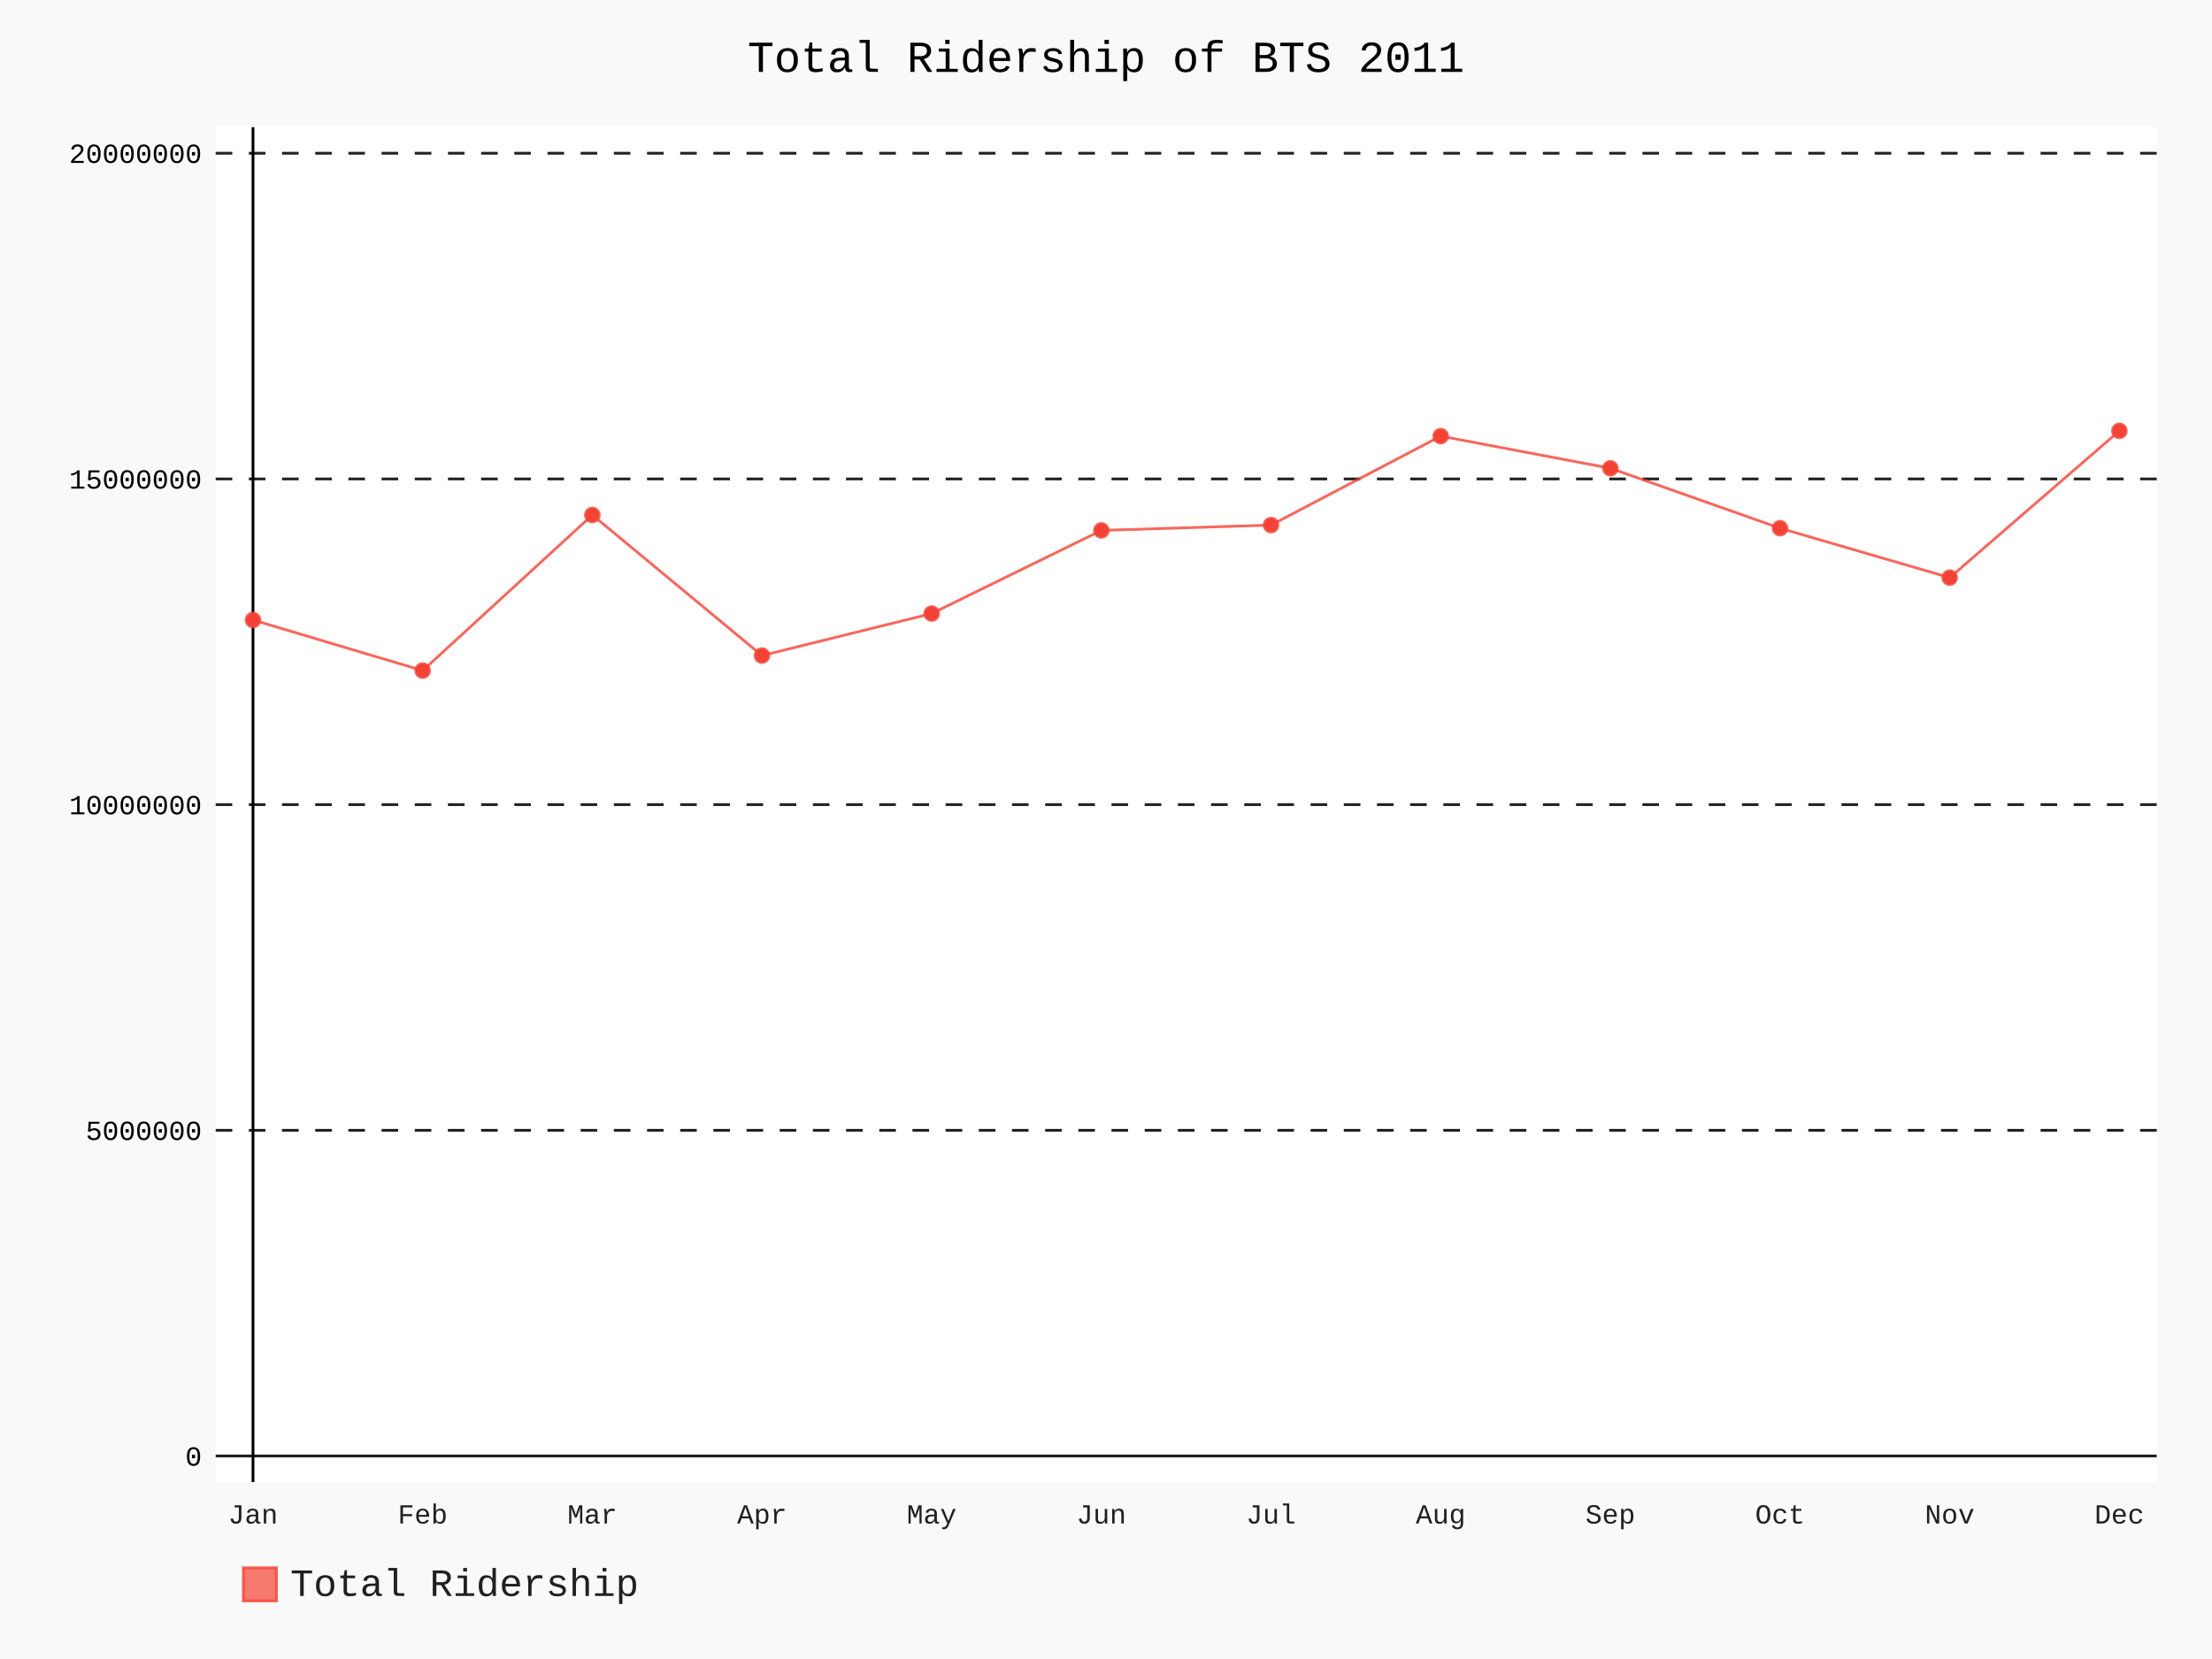
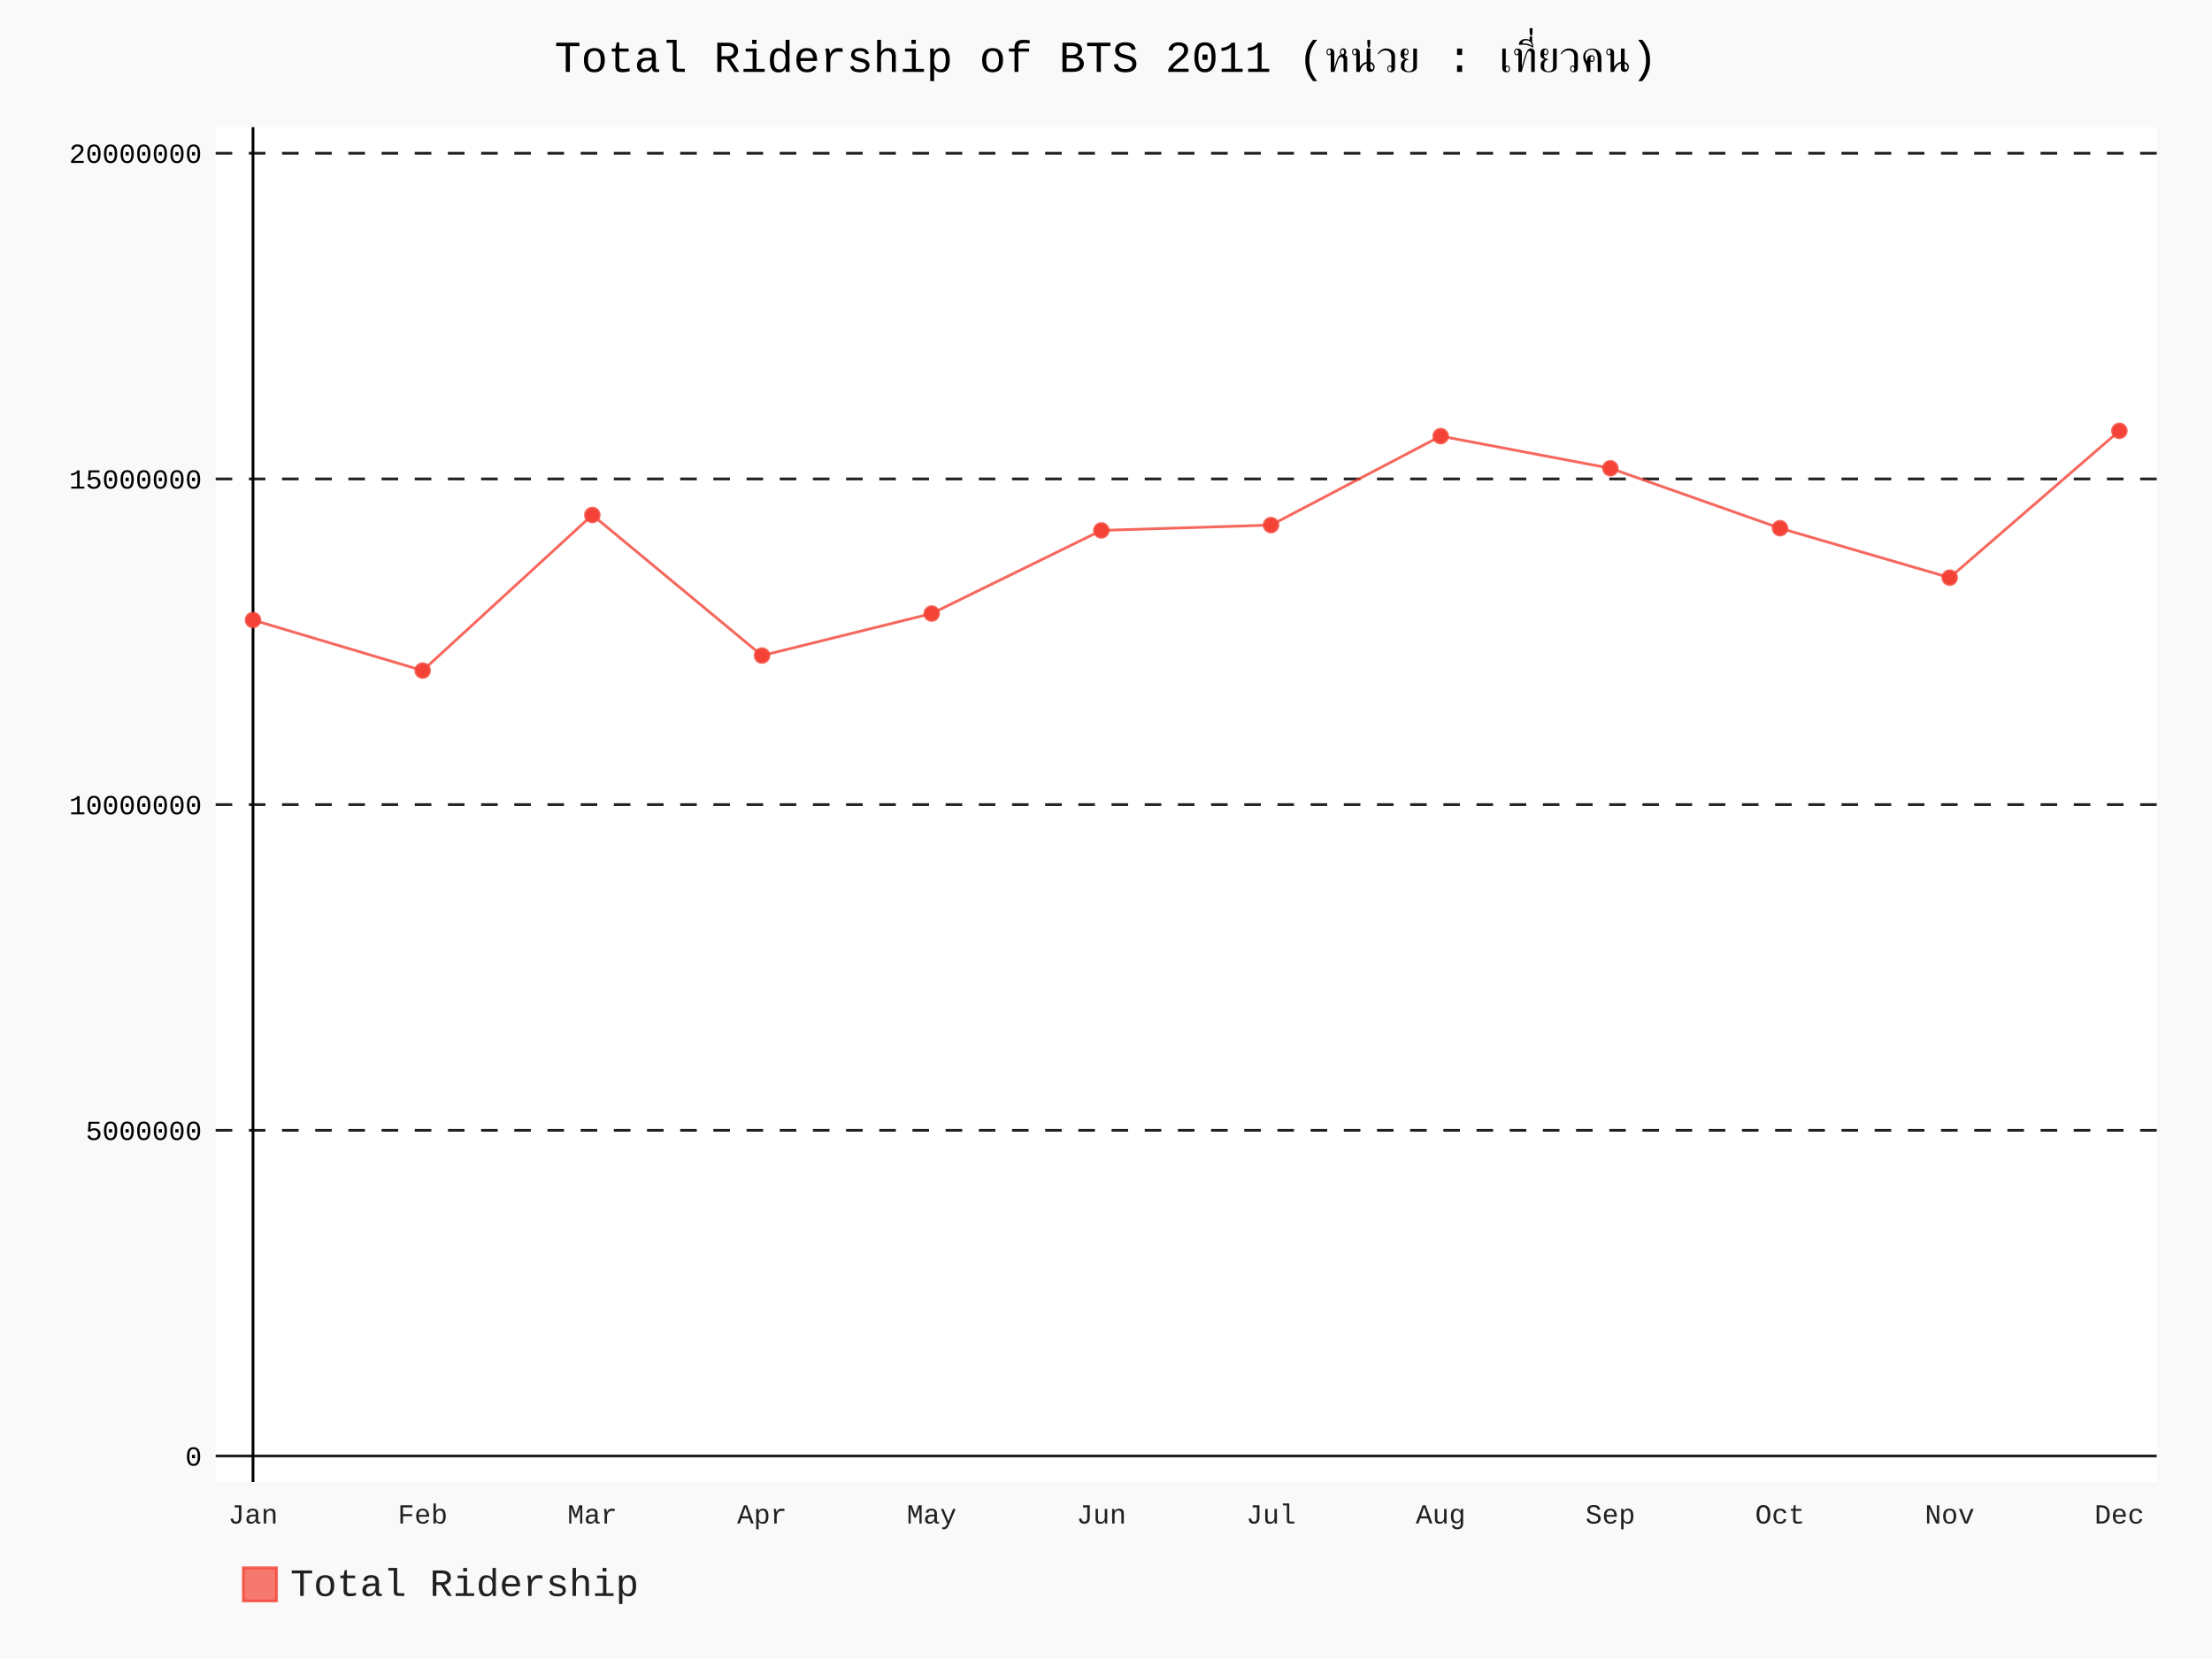
- <svg xmlns="http://www.w3.org/2000/svg" class="pygal-chart" id="chart-9b21af1d-087e-4c28-9395-d8fe2daa9795" viewBox="0 0 800 600">
+ <svg xmlns="http://www.w3.org/2000/svg" class="pygal-chart" id="chart-8720fe00-4ac1-40f4-ad47-5c4a55bbafc8" viewBox="0 0 800 600">
  <defs>
-     <style type="text/css">#chart-9b21af1d-087e-4c28-9395-d8fe2daa9795{-webkit-user-select:none;-webkit-font-smoothing:antialiased;font-family:Consolas,"Liberation Mono",Menlo,Courier,monospace}#chart-9b21af1d-087e-4c28-9395-d8fe2daa9795 .title{font-family:Consolas,"Liberation Mono",Menlo,Courier,monospace;font-size:16px}#chart-9b21af1d-087e-4c28-9395-d8fe2daa9795 .legends .legend text{font-family:Consolas,"Liberation Mono",Menlo,Courier,monospace;font-size:14px}#chart-9b21af1d-087e-4c28-9395-d8fe2daa9795 .axis text{font-family:Consolas,"Liberation Mono",Menlo,Courier,monospace;font-size:10px}#chart-9b21af1d-087e-4c28-9395-d8fe2daa9795 .axis text.major{font-family:Consolas,"Liberation Mono",Menlo,Courier,monospace;font-size:10px}#chart-9b21af1d-087e-4c28-9395-d8fe2daa9795 .text-overlay text.value{font-family:Consolas,"Liberation Mono",Menlo,Courier,monospace;font-size:16px}#chart-9b21af1d-087e-4c28-9395-d8fe2daa9795 .text-overlay text.label{font-family:Consolas,"Liberation Mono",Menlo,Courier,monospace;font-size:10px}#chart-9b21af1d-087e-4c28-9395-d8fe2daa9795 .tooltip{font-family:Consolas,"Liberation Mono",Menlo,Courier,monospace;font-size:14px}#chart-9b21af1d-087e-4c28-9395-d8fe2daa9795 text.no_data{font-family:Consolas,"Liberation Mono",Menlo,Courier,monospace;font-size:64px}
- #chart-9b21af1d-087e-4c28-9395-d8fe2daa9795{background-color:rgba(249,249,249,1)}#chart-9b21af1d-087e-4c28-9395-d8fe2daa9795 path,#chart-9b21af1d-087e-4c28-9395-d8fe2daa9795 line,#chart-9b21af1d-087e-4c28-9395-d8fe2daa9795 rect,#chart-9b21af1d-087e-4c28-9395-d8fe2daa9795 circle{-webkit-transition:150ms;-moz-transition:150ms;transition:150ms}#chart-9b21af1d-087e-4c28-9395-d8fe2daa9795 .graph &gt; .background{fill:rgba(249,249,249,1)}#chart-9b21af1d-087e-4c28-9395-d8fe2daa9795 .plot &gt; .background{fill:rgba(255,255,255,1)}#chart-9b21af1d-087e-4c28-9395-d8fe2daa9795 .graph{fill:rgba(0,0,0,.87)}#chart-9b21af1d-087e-4c28-9395-d8fe2daa9795 text.no_data{fill:rgba(0,0,0,1)}#chart-9b21af1d-087e-4c28-9395-d8fe2daa9795 .title{fill:rgba(0,0,0,1)}#chart-9b21af1d-087e-4c28-9395-d8fe2daa9795 .legends .legend text{fill:rgba(0,0,0,.87)}#chart-9b21af1d-087e-4c28-9395-d8fe2daa9795 .legends .legend:hover text{fill:rgba(0,0,0,1)}#chart-9b21af1d-087e-4c28-9395-d8fe2daa9795 .axis .line{stroke:rgba(0,0,0,1)}#chart-9b21af1d-087e-4c28-9395-d8fe2daa9795 .axis .guide.line{stroke:rgba(0,0,0,.54)}#chart-9b21af1d-087e-4c28-9395-d8fe2daa9795 .axis .major.line{stroke:rgba(0,0,0,.87)}#chart-9b21af1d-087e-4c28-9395-d8fe2daa9795 .axis text.major{fill:rgba(0,0,0,1)}#chart-9b21af1d-087e-4c28-9395-d8fe2daa9795 .axis.y .guides:hover .guide.line,#chart-9b21af1d-087e-4c28-9395-d8fe2daa9795 .line-graph .axis.x .guides:hover .guide.line,#chart-9b21af1d-087e-4c28-9395-d8fe2daa9795 .stackedline-graph .axis.x .guides:hover .guide.line,#chart-9b21af1d-087e-4c28-9395-d8fe2daa9795 .xy-graph .axis.x .guides:hover .guide.line{stroke:rgba(0,0,0,1)}#chart-9b21af1d-087e-4c28-9395-d8fe2daa9795 .axis .guides:hover text{fill:rgba(0,0,0,1)}#chart-9b21af1d-087e-4c28-9395-d8fe2daa9795 .reactive{fill-opacity:.7;stroke-opacity:.8}#chart-9b21af1d-087e-4c28-9395-d8fe2daa9795 .ci{stroke:rgba(0,0,0,.87)}#chart-9b21af1d-087e-4c28-9395-d8fe2daa9795 .reactive.active,#chart-9b21af1d-087e-4c28-9395-d8fe2daa9795 .active .reactive{fill-opacity:.8;stroke-opacity:.9;stroke-width:4}#chart-9b21af1d-087e-4c28-9395-d8fe2daa9795 .ci .reactive.active{stroke-width:1.5}#chart-9b21af1d-087e-4c28-9395-d8fe2daa9795 .series text{fill:rgba(0,0,0,1)}#chart-9b21af1d-087e-4c28-9395-d8fe2daa9795 .tooltip rect{fill:rgba(255,255,255,1);stroke:rgba(0,0,0,1);-webkit-transition:opacity 150ms;-moz-transition:opacity 150ms;transition:opacity 150ms}#chart-9b21af1d-087e-4c28-9395-d8fe2daa9795 .tooltip .label{fill:rgba(0,0,0,.87)}#chart-9b21af1d-087e-4c28-9395-d8fe2daa9795 .tooltip .label{fill:rgba(0,0,0,.87)}#chart-9b21af1d-087e-4c28-9395-d8fe2daa9795 .tooltip .legend{font-size:.8em;fill:rgba(0,0,0,.54)}#chart-9b21af1d-087e-4c28-9395-d8fe2daa9795 .tooltip .x_label{font-size:.6em;fill:rgba(0,0,0,1)}#chart-9b21af1d-087e-4c28-9395-d8fe2daa9795 .tooltip .xlink{font-size:.5em;text-decoration:underline}#chart-9b21af1d-087e-4c28-9395-d8fe2daa9795 .tooltip .value{font-size:1.5em}#chart-9b21af1d-087e-4c28-9395-d8fe2daa9795 .bound{font-size:.5em}#chart-9b21af1d-087e-4c28-9395-d8fe2daa9795 .max-value{font-size:.75em;fill:rgba(0,0,0,.54)}#chart-9b21af1d-087e-4c28-9395-d8fe2daa9795 .map-element{fill:rgba(255,255,255,1);stroke:rgba(0,0,0,.54) !important}#chart-9b21af1d-087e-4c28-9395-d8fe2daa9795 .map-element .reactive{fill-opacity:inherit;stroke-opacity:inherit}#chart-9b21af1d-087e-4c28-9395-d8fe2daa9795 .color-0,#chart-9b21af1d-087e-4c28-9395-d8fe2daa9795 .color-0 a:visited{stroke:#F44336;fill:#F44336}#chart-9b21af1d-087e-4c28-9395-d8fe2daa9795 .text-overlay .color-0 text{fill:black}
- #chart-9b21af1d-087e-4c28-9395-d8fe2daa9795 text.no_data{text-anchor:middle}#chart-9b21af1d-087e-4c28-9395-d8fe2daa9795 .guide.line{fill:none}#chart-9b21af1d-087e-4c28-9395-d8fe2daa9795 .centered{text-anchor:middle}#chart-9b21af1d-087e-4c28-9395-d8fe2daa9795 .title{text-anchor:middle}#chart-9b21af1d-087e-4c28-9395-d8fe2daa9795 .legends .legend text{fill-opacity:1}#chart-9b21af1d-087e-4c28-9395-d8fe2daa9795 .axis.x text{text-anchor:middle}#chart-9b21af1d-087e-4c28-9395-d8fe2daa9795 .axis.x:not(.web) text[transform]{text-anchor:start}#chart-9b21af1d-087e-4c28-9395-d8fe2daa9795 .axis.x:not(.web) text[transform].backwards{text-anchor:end}#chart-9b21af1d-087e-4c28-9395-d8fe2daa9795 .axis.y text{text-anchor:end}#chart-9b21af1d-087e-4c28-9395-d8fe2daa9795 .axis.y text[transform].backwards{text-anchor:start}#chart-9b21af1d-087e-4c28-9395-d8fe2daa9795 .axis.y2 text{text-anchor:start}#chart-9b21af1d-087e-4c28-9395-d8fe2daa9795 .axis.y2 text[transform].backwards{text-anchor:end}#chart-9b21af1d-087e-4c28-9395-d8fe2daa9795 .axis .guide.line{stroke-dasharray:4,4}#chart-9b21af1d-087e-4c28-9395-d8fe2daa9795 .axis .major.guide.line{stroke-dasharray:6,6}#chart-9b21af1d-087e-4c28-9395-d8fe2daa9795 .horizontal .axis.y .guide.line,#chart-9b21af1d-087e-4c28-9395-d8fe2daa9795 .horizontal .axis.y2 .guide.line,#chart-9b21af1d-087e-4c28-9395-d8fe2daa9795 .vertical .axis.x .guide.line{opacity:0}#chart-9b21af1d-087e-4c28-9395-d8fe2daa9795 .horizontal .axis.always_show .guide.line,#chart-9b21af1d-087e-4c28-9395-d8fe2daa9795 .vertical .axis.always_show .guide.line{opacity:1 !important}#chart-9b21af1d-087e-4c28-9395-d8fe2daa9795 .axis.y .guides:hover .guide.line,#chart-9b21af1d-087e-4c28-9395-d8fe2daa9795 .axis.y2 .guides:hover .guide.line,#chart-9b21af1d-087e-4c28-9395-d8fe2daa9795 .axis.x .guides:hover .guide.line{opacity:1}#chart-9b21af1d-087e-4c28-9395-d8fe2daa9795 .axis .guides:hover text{opacity:1}#chart-9b21af1d-087e-4c28-9395-d8fe2daa9795 .nofill{fill:none}#chart-9b21af1d-087e-4c28-9395-d8fe2daa9795 .subtle-fill{fill-opacity:.2}#chart-9b21af1d-087e-4c28-9395-d8fe2daa9795 .dot{stroke-width:1px;fill-opacity:1}#chart-9b21af1d-087e-4c28-9395-d8fe2daa9795 .dot.active{stroke-width:5px}#chart-9b21af1d-087e-4c28-9395-d8fe2daa9795 .dot.negative{fill:transparent}#chart-9b21af1d-087e-4c28-9395-d8fe2daa9795 text,#chart-9b21af1d-087e-4c28-9395-d8fe2daa9795 tspan{stroke:none !important}#chart-9b21af1d-087e-4c28-9395-d8fe2daa9795 .series text.active{opacity:1}#chart-9b21af1d-087e-4c28-9395-d8fe2daa9795 .tooltip rect{fill-opacity:.95;stroke-width:.5}#chart-9b21af1d-087e-4c28-9395-d8fe2daa9795 .tooltip text{fill-opacity:1}#chart-9b21af1d-087e-4c28-9395-d8fe2daa9795 .showable{visibility:hidden}#chart-9b21af1d-087e-4c28-9395-d8fe2daa9795 .showable.shown{visibility:visible}#chart-9b21af1d-087e-4c28-9395-d8fe2daa9795 .gauge-background{fill:rgba(229,229,229,1);stroke:none}#chart-9b21af1d-087e-4c28-9395-d8fe2daa9795 .bg-lines{stroke:rgba(249,249,249,1);stroke-width:2px}</style>
+     <style type="text/css">#chart-8720fe00-4ac1-40f4-ad47-5c4a55bbafc8{-webkit-user-select:none;-webkit-font-smoothing:antialiased;font-family:Consolas,"Liberation Mono",Menlo,Courier,monospace}#chart-8720fe00-4ac1-40f4-ad47-5c4a55bbafc8 .title{font-family:Consolas,"Liberation Mono",Menlo,Courier,monospace;font-size:16px}#chart-8720fe00-4ac1-40f4-ad47-5c4a55bbafc8 .legends .legend text{font-family:Consolas,"Liberation Mono",Menlo,Courier,monospace;font-size:14px}#chart-8720fe00-4ac1-40f4-ad47-5c4a55bbafc8 .axis text{font-family:Consolas,"Liberation Mono",Menlo,Courier,monospace;font-size:10px}#chart-8720fe00-4ac1-40f4-ad47-5c4a55bbafc8 .axis text.major{font-family:Consolas,"Liberation Mono",Menlo,Courier,monospace;font-size:10px}#chart-8720fe00-4ac1-40f4-ad47-5c4a55bbafc8 .text-overlay text.value{font-family:Consolas,"Liberation Mono",Menlo,Courier,monospace;font-size:16px}#chart-8720fe00-4ac1-40f4-ad47-5c4a55bbafc8 .text-overlay text.label{font-family:Consolas,"Liberation Mono",Menlo,Courier,monospace;font-size:10px}#chart-8720fe00-4ac1-40f4-ad47-5c4a55bbafc8 .tooltip{font-family:Consolas,"Liberation Mono",Menlo,Courier,monospace;font-size:14px}#chart-8720fe00-4ac1-40f4-ad47-5c4a55bbafc8 text.no_data{font-family:Consolas,"Liberation Mono",Menlo,Courier,monospace;font-size:64px}
+ #chart-8720fe00-4ac1-40f4-ad47-5c4a55bbafc8{background-color:rgba(249,249,249,1)}#chart-8720fe00-4ac1-40f4-ad47-5c4a55bbafc8 path,#chart-8720fe00-4ac1-40f4-ad47-5c4a55bbafc8 line,#chart-8720fe00-4ac1-40f4-ad47-5c4a55bbafc8 rect,#chart-8720fe00-4ac1-40f4-ad47-5c4a55bbafc8 circle{-webkit-transition:150ms;-moz-transition:150ms;transition:150ms}#chart-8720fe00-4ac1-40f4-ad47-5c4a55bbafc8 .graph &gt; .background{fill:rgba(249,249,249,1)}#chart-8720fe00-4ac1-40f4-ad47-5c4a55bbafc8 .plot &gt; .background{fill:rgba(255,255,255,1)}#chart-8720fe00-4ac1-40f4-ad47-5c4a55bbafc8 .graph{fill:rgba(0,0,0,.87)}#chart-8720fe00-4ac1-40f4-ad47-5c4a55bbafc8 text.no_data{fill:rgba(0,0,0,1)}#chart-8720fe00-4ac1-40f4-ad47-5c4a55bbafc8 .title{fill:rgba(0,0,0,1)}#chart-8720fe00-4ac1-40f4-ad47-5c4a55bbafc8 .legends .legend text{fill:rgba(0,0,0,.87)}#chart-8720fe00-4ac1-40f4-ad47-5c4a55bbafc8 .legends .legend:hover text{fill:rgba(0,0,0,1)}#chart-8720fe00-4ac1-40f4-ad47-5c4a55bbafc8 .axis .line{stroke:rgba(0,0,0,1)}#chart-8720fe00-4ac1-40f4-ad47-5c4a55bbafc8 .axis .guide.line{stroke:rgba(0,0,0,.54)}#chart-8720fe00-4ac1-40f4-ad47-5c4a55bbafc8 .axis .major.line{stroke:rgba(0,0,0,.87)}#chart-8720fe00-4ac1-40f4-ad47-5c4a55bbafc8 .axis text.major{fill:rgba(0,0,0,1)}#chart-8720fe00-4ac1-40f4-ad47-5c4a55bbafc8 .axis.y .guides:hover .guide.line,#chart-8720fe00-4ac1-40f4-ad47-5c4a55bbafc8 .line-graph .axis.x .guides:hover .guide.line,#chart-8720fe00-4ac1-40f4-ad47-5c4a55bbafc8 .stackedline-graph .axis.x .guides:hover .guide.line,#chart-8720fe00-4ac1-40f4-ad47-5c4a55bbafc8 .xy-graph .axis.x .guides:hover .guide.line{stroke:rgba(0,0,0,1)}#chart-8720fe00-4ac1-40f4-ad47-5c4a55bbafc8 .axis .guides:hover text{fill:rgba(0,0,0,1)}#chart-8720fe00-4ac1-40f4-ad47-5c4a55bbafc8 .reactive{fill-opacity:.7;stroke-opacity:.8}#chart-8720fe00-4ac1-40f4-ad47-5c4a55bbafc8 .ci{stroke:rgba(0,0,0,.87)}#chart-8720fe00-4ac1-40f4-ad47-5c4a55bbafc8 .reactive.active,#chart-8720fe00-4ac1-40f4-ad47-5c4a55bbafc8 .active .reactive{fill-opacity:.8;stroke-opacity:.9;stroke-width:4}#chart-8720fe00-4ac1-40f4-ad47-5c4a55bbafc8 .ci .reactive.active{stroke-width:1.5}#chart-8720fe00-4ac1-40f4-ad47-5c4a55bbafc8 .series text{fill:rgba(0,0,0,1)}#chart-8720fe00-4ac1-40f4-ad47-5c4a55bbafc8 .tooltip rect{fill:rgba(255,255,255,1);stroke:rgba(0,0,0,1);-webkit-transition:opacity 150ms;-moz-transition:opacity 150ms;transition:opacity 150ms}#chart-8720fe00-4ac1-40f4-ad47-5c4a55bbafc8 .tooltip .label{fill:rgba(0,0,0,.87)}#chart-8720fe00-4ac1-40f4-ad47-5c4a55bbafc8 .tooltip .label{fill:rgba(0,0,0,.87)}#chart-8720fe00-4ac1-40f4-ad47-5c4a55bbafc8 .tooltip .legend{font-size:.8em;fill:rgba(0,0,0,.54)}#chart-8720fe00-4ac1-40f4-ad47-5c4a55bbafc8 .tooltip .x_label{font-size:.6em;fill:rgba(0,0,0,1)}#chart-8720fe00-4ac1-40f4-ad47-5c4a55bbafc8 .tooltip .xlink{font-size:.5em;text-decoration:underline}#chart-8720fe00-4ac1-40f4-ad47-5c4a55bbafc8 .tooltip .value{font-size:1.5em}#chart-8720fe00-4ac1-40f4-ad47-5c4a55bbafc8 .bound{font-size:.5em}#chart-8720fe00-4ac1-40f4-ad47-5c4a55bbafc8 .max-value{font-size:.75em;fill:rgba(0,0,0,.54)}#chart-8720fe00-4ac1-40f4-ad47-5c4a55bbafc8 .map-element{fill:rgba(255,255,255,1);stroke:rgba(0,0,0,.54) !important}#chart-8720fe00-4ac1-40f4-ad47-5c4a55bbafc8 .map-element .reactive{fill-opacity:inherit;stroke-opacity:inherit}#chart-8720fe00-4ac1-40f4-ad47-5c4a55bbafc8 .color-0,#chart-8720fe00-4ac1-40f4-ad47-5c4a55bbafc8 .color-0 a:visited{stroke:#F44336;fill:#F44336}#chart-8720fe00-4ac1-40f4-ad47-5c4a55bbafc8 .text-overlay .color-0 text{fill:black}
+ #chart-8720fe00-4ac1-40f4-ad47-5c4a55bbafc8 text.no_data{text-anchor:middle}#chart-8720fe00-4ac1-40f4-ad47-5c4a55bbafc8 .guide.line{fill:none}#chart-8720fe00-4ac1-40f4-ad47-5c4a55bbafc8 .centered{text-anchor:middle}#chart-8720fe00-4ac1-40f4-ad47-5c4a55bbafc8 .title{text-anchor:middle}#chart-8720fe00-4ac1-40f4-ad47-5c4a55bbafc8 .legends .legend text{fill-opacity:1}#chart-8720fe00-4ac1-40f4-ad47-5c4a55bbafc8 .axis.x text{text-anchor:middle}#chart-8720fe00-4ac1-40f4-ad47-5c4a55bbafc8 .axis.x:not(.web) text[transform]{text-anchor:start}#chart-8720fe00-4ac1-40f4-ad47-5c4a55bbafc8 .axis.x:not(.web) text[transform].backwards{text-anchor:end}#chart-8720fe00-4ac1-40f4-ad47-5c4a55bbafc8 .axis.y text{text-anchor:end}#chart-8720fe00-4ac1-40f4-ad47-5c4a55bbafc8 .axis.y text[transform].backwards{text-anchor:start}#chart-8720fe00-4ac1-40f4-ad47-5c4a55bbafc8 .axis.y2 text{text-anchor:start}#chart-8720fe00-4ac1-40f4-ad47-5c4a55bbafc8 .axis.y2 text[transform].backwards{text-anchor:end}#chart-8720fe00-4ac1-40f4-ad47-5c4a55bbafc8 .axis .guide.line{stroke-dasharray:4,4}#chart-8720fe00-4ac1-40f4-ad47-5c4a55bbafc8 .axis .major.guide.line{stroke-dasharray:6,6}#chart-8720fe00-4ac1-40f4-ad47-5c4a55bbafc8 .horizontal .axis.y .guide.line,#chart-8720fe00-4ac1-40f4-ad47-5c4a55bbafc8 .horizontal .axis.y2 .guide.line,#chart-8720fe00-4ac1-40f4-ad47-5c4a55bbafc8 .vertical .axis.x .guide.line{opacity:0}#chart-8720fe00-4ac1-40f4-ad47-5c4a55bbafc8 .horizontal .axis.always_show .guide.line,#chart-8720fe00-4ac1-40f4-ad47-5c4a55bbafc8 .vertical .axis.always_show .guide.line{opacity:1 !important}#chart-8720fe00-4ac1-40f4-ad47-5c4a55bbafc8 .axis.y .guides:hover .guide.line,#chart-8720fe00-4ac1-40f4-ad47-5c4a55bbafc8 .axis.y2 .guides:hover .guide.line,#chart-8720fe00-4ac1-40f4-ad47-5c4a55bbafc8 .axis.x .guides:hover .guide.line{opacity:1}#chart-8720fe00-4ac1-40f4-ad47-5c4a55bbafc8 .axis .guides:hover text{opacity:1}#chart-8720fe00-4ac1-40f4-ad47-5c4a55bbafc8 .nofill{fill:none}#chart-8720fe00-4ac1-40f4-ad47-5c4a55bbafc8 .subtle-fill{fill-opacity:.2}#chart-8720fe00-4ac1-40f4-ad47-5c4a55bbafc8 .dot{stroke-width:1px;fill-opacity:1}#chart-8720fe00-4ac1-40f4-ad47-5c4a55bbafc8 .dot.active{stroke-width:5px}#chart-8720fe00-4ac1-40f4-ad47-5c4a55bbafc8 .dot.negative{fill:transparent}#chart-8720fe00-4ac1-40f4-ad47-5c4a55bbafc8 text,#chart-8720fe00-4ac1-40f4-ad47-5c4a55bbafc8 tspan{stroke:none !important}#chart-8720fe00-4ac1-40f4-ad47-5c4a55bbafc8 .series text.active{opacity:1}#chart-8720fe00-4ac1-40f4-ad47-5c4a55bbafc8 .tooltip rect{fill-opacity:.95;stroke-width:.5}#chart-8720fe00-4ac1-40f4-ad47-5c4a55bbafc8 .tooltip text{fill-opacity:1}#chart-8720fe00-4ac1-40f4-ad47-5c4a55bbafc8 .showable{visibility:hidden}#chart-8720fe00-4ac1-40f4-ad47-5c4a55bbafc8 .showable.shown{visibility:visible}#chart-8720fe00-4ac1-40f4-ad47-5c4a55bbafc8 .gauge-background{fill:rgba(229,229,229,1);stroke:none}#chart-8720fe00-4ac1-40f4-ad47-5c4a55bbafc8 .bg-lines{stroke:rgba(249,249,249,1);stroke-width:2px}</style>
  </defs>
  <g class="graph line-graph vertical">
    <rect class="background" height="600" width="800" x="0" y="0" />
    <g class="plot" transform="translate(78, 46)">
      <rect class="background" height="490.0" width="702.0" x="0" y="0" />
      <g class="axis y always_show">
        <g class="guides">
          <path class="axis major line" d="M0 480.577 h702" />
          <text class="major" x="-5" y="484.077">0</text>
        </g>
        <g class="guides">
          <path class="major guide line" d="M0 362.788 h702" />
          <text class="major" x="-5" y="366.288">5000000</text>
        </g>
        <g class="guides">
          <path class="major guide line" d="M0 245 h702" />
          <text class="major" x="-5" y="248.5">10000000</text>
        </g>
        <g class="guides">
          <path class="major guide line" d="M0 127.212 h702" />
          <text class="major" x="-5" y="130.712">15000000</text>
        </g>
        <g class="guides">
          <path class="major guide line" d="M0 9.423 h702" />
          <text class="major" x="-5" y="12.923">20000000</text>
        </g>
      </g>
      <g class="axis x">
        <g class="guides">
          <path class="line" d="M13.5 0 v490" />
          <text class="" x="13.5" y="505.0">Jan</text>
        </g>
        <g class="guides">
          <path class="guide line" d="M74.864 0 v490" />
          <text class="" x="74.864" y="505.0">Feb</text>
        </g>
        <g class="guides">
          <path class="guide line" d="M136.227 0 v490" />
          <text class="" x="136.227" y="505.0">Mar</text>
        </g>
        <g class="guides">
          <path class="guide line" d="M197.591 0 v490" />
          <text class="" x="197.591" y="505.0">Apr</text>
        </g>
        <g class="guides">
          <path class="guide line" d="M258.955 0 v490" />
          <text class="" x="258.955" y="505.0">May</text>
        </g>
        <g class="guides">
          <path class="guide line" d="M320.318 0 v490" />
          <text class="" x="320.318" y="505.0">Jun</text>
        </g>
        <g class="guides">
          <path class="guide line" d="M381.682 0 v490" />
          <text class="" x="381.682" y="505.0">Jul</text>
        </g>
        <g class="guides">
          <path class="guide line" d="M443.045 0 v490" />
          <text class="" x="443.045" y="505.0">Aug</text>
        </g>
        <g class="guides">
          <path class="guide line" d="M504.409 0 v490" />
          <text class="" x="504.409" y="505.0">Sep</text>
        </g>
        <g class="guides">
          <path class="guide line" d="M565.773 0 v490" />
          <text class="" x="565.773" y="505.0">Oct</text>
        </g>
        <g class="guides">
          <path class="guide line" d="M627.136 0 v490" />
          <text class="" x="627.136" y="505.0">Nov</text>
        </g>
        <g class="guides">
          <path class="guide line" d="M688.5 0 v490" />
          <text class="" x="688.5" y="505.0">Dec</text>
        </g>
      </g>
      <g class="series serie-0 color-0">
        <path class="line reactive nofill" d="M13.5 178.231 L74.864 196.528 136.227 140.249 197.591 191.094 258.955 175.898 320.318 145.83 381.682 143.908 443.045 111.726 504.409 123.355 565.773 145.035 627.136 162.916 688.5 109.818" />
      </g>
    </g>
    <g class="titles">
-       <text class="title plot_title" x="400.0" y="26">Total Ridership of BTS 2011</text>
+       <text class="title plot_title" x="400.0" y="26">Total Ridership of BTS 2011 (หน่วย : เที่ยวคน)</text>
    </g>
    <g class="plot overlay" transform="translate(78, 46)">
      <g class="series serie-0 color-0">
        <g class="dots">
          <circle class="dot reactive tooltip-trigger" cx="13.5" cy="178.231" r="2.5" />
        </g>
        <g class="dots">
          <circle class="dot reactive tooltip-trigger" cx="74.864" cy="196.528" r="2.5" />
        </g>
        <g class="dots">
          <circle class="dot reactive tooltip-trigger" cx="136.227" cy="140.249" r="2.5" />
        </g>
        <g class="dots">
          <circle class="dot reactive tooltip-trigger" cx="197.591" cy="191.094" r="2.5" />
        </g>
        <g class="dots">
          <circle class="dot reactive tooltip-trigger" cx="258.955" cy="175.898" r="2.5" />
        </g>
        <g class="dots">
          <circle class="dot reactive tooltip-trigger" cx="320.318" cy="145.83" r="2.5" />
        </g>
        <g class="dots">
          <circle class="dot reactive tooltip-trigger" cx="381.682" cy="143.908" r="2.5" />
        </g>
        <g class="dots">
          <circle class="dot reactive tooltip-trigger" cx="443.045" cy="111.726" r="2.5" />
        </g>
        <g class="dots">
          <circle class="dot reactive tooltip-trigger" cx="504.409" cy="123.355" r="2.5" />
        </g>
        <g class="dots">
          <circle class="dot reactive tooltip-trigger" cx="565.773" cy="145.035" r="2.5" />
        </g>
        <g class="dots">
          <circle class="dot reactive tooltip-trigger" cx="627.136" cy="162.916" r="2.5" />
        </g>
        <g class="dots">
          <circle class="dot reactive tooltip-trigger" cx="688.5" cy="109.818" r="2.5" />
        </g>
      </g>
    </g>
    <g class="plot text-overlay" transform="translate(78, 46)">
      <g class="series serie-0 color-0" />
    </g>
    <g class="plot tooltip-overlay" transform="translate(78, 46)">
      <g class="tooltip" style="opacity: 0" transform="translate(0 0)">
        <rect class="tooltip-box" height="0" rx="0" ry="0" width="0" />
        <g class="text" />
      </g>
    </g>
    <g class="legends" transform="translate(88, 566)">
      <g class="legend reactive activate-serie" id="activate-serie-0">
        <rect class="color-0 reactive" height="12" width="12" x="0.0" y="1.0" />
        <text x="17.0" y="11.2">Total Ridership</text>
      </g>
    </g>
  </g>
</svg>
